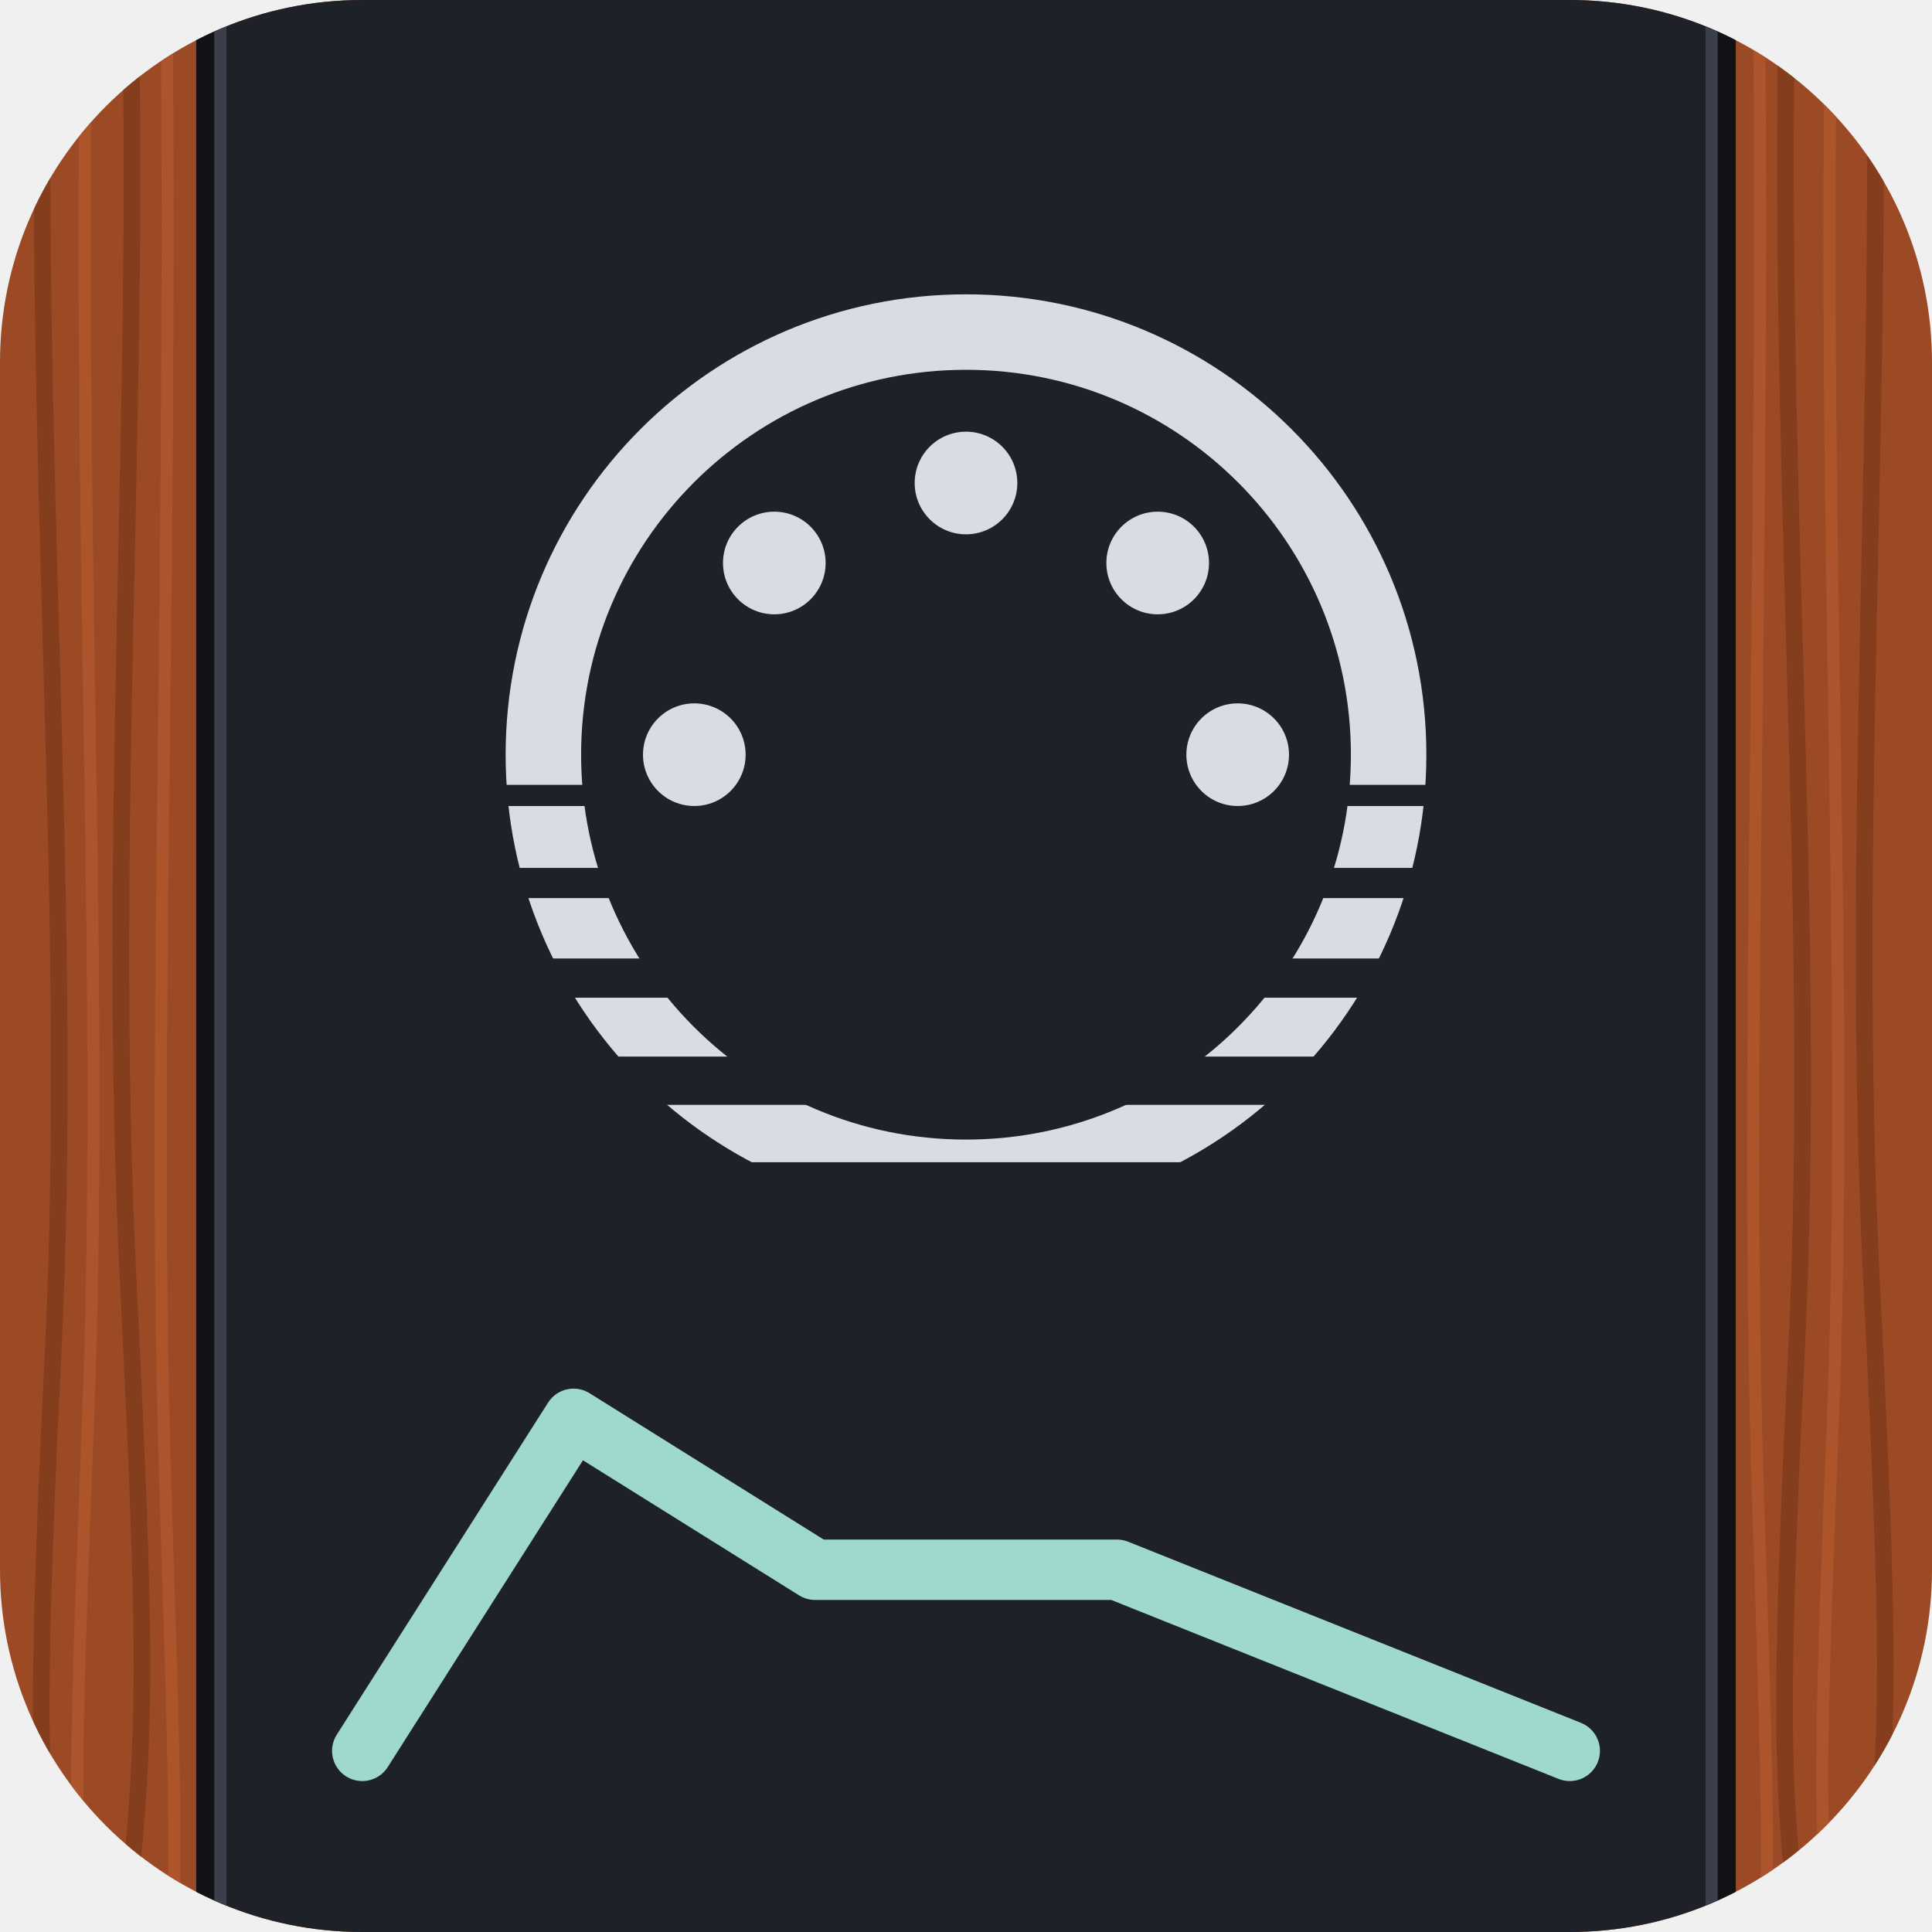
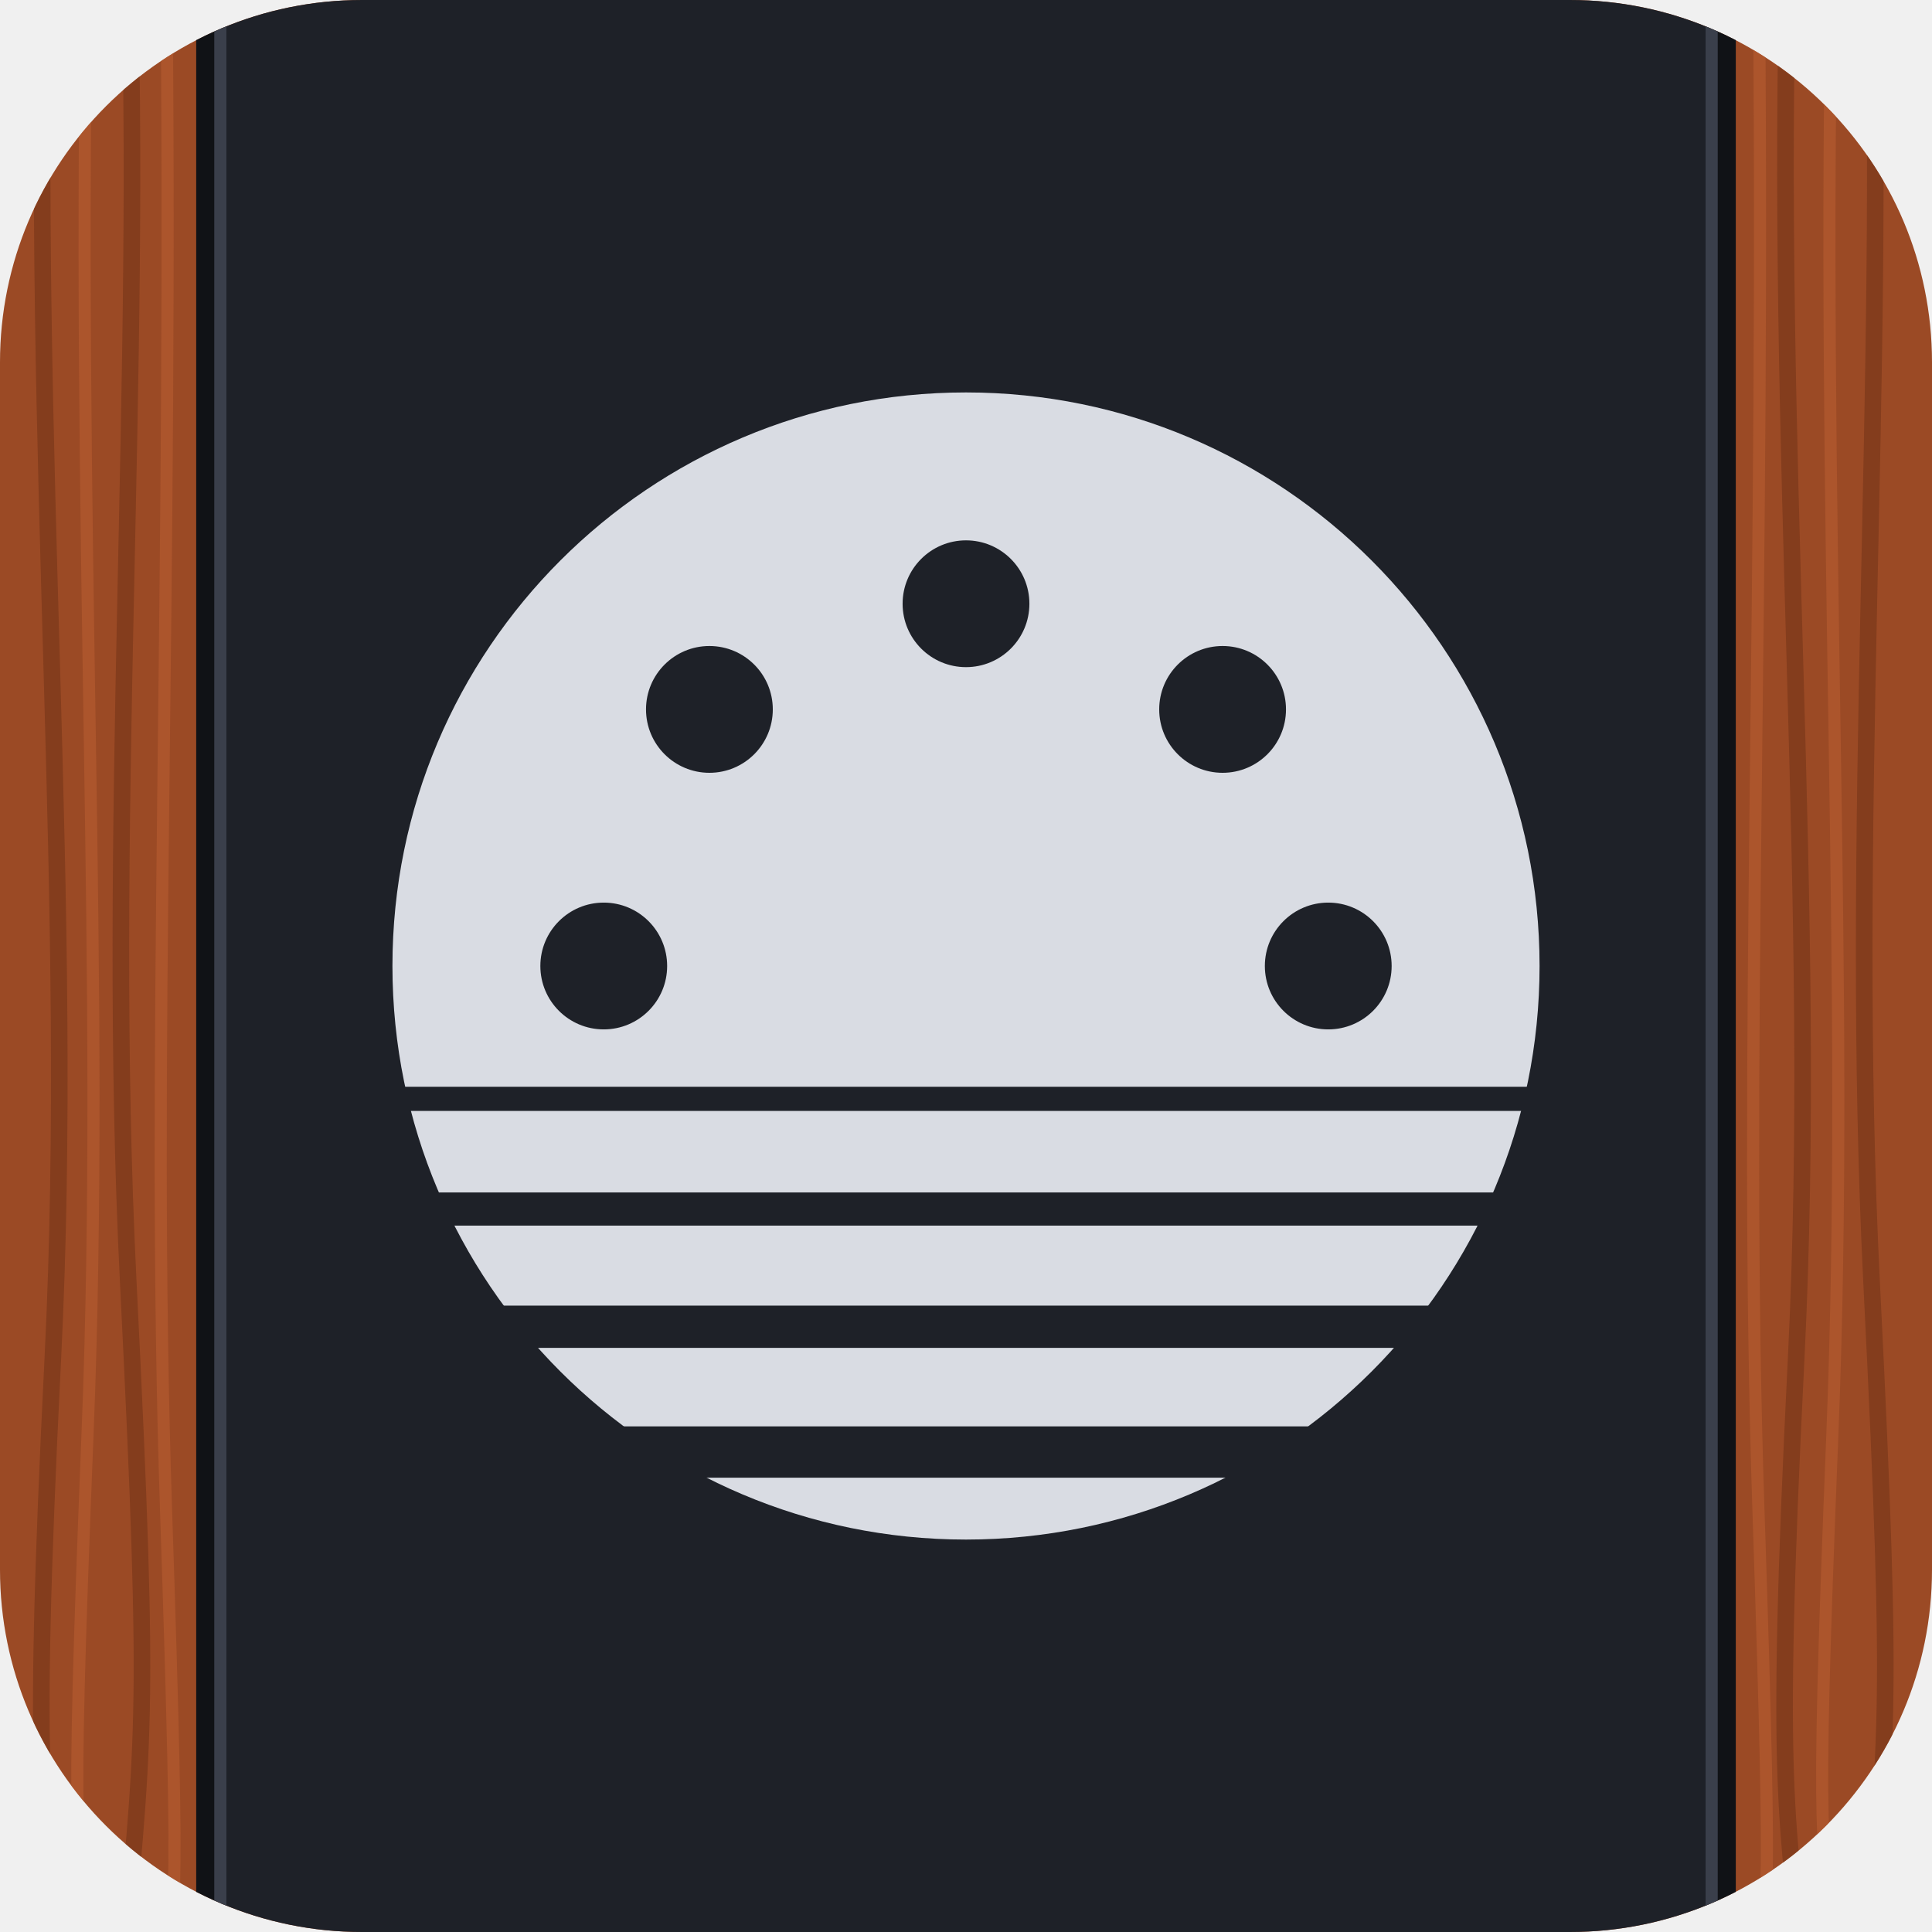
<svg xmlns="http://www.w3.org/2000/svg" viewBox="0 0 128 128" width="128" height="128" role="img" aria-label="deepmind-midi">
  <defs>
    <clipPath id="case">
      <rect width="128" height="128" rx="24" />
    </clipPath>
    <clipPath id="cheeks">
      <rect x="0" width="13" height="128" />
      <rect x="115" width="13" height="128" />
    </clipPath>
    <mask id="cuts">
      <rect width="128" height="128" fill="#fff" />
-       <rect x="0" y="52" width="128" height="1.4" fill="#000" />
-       <rect x="0" y="57.5" width="128" height="2" fill="#000" />
-       <rect x="0" y="63.5" width="128" height="2.6" fill="#000" />
-       <rect x="0" y="70" width="128" height="3.2" fill="#000" />
-       <rect x="0" y="77" width="128" height="4" fill="#000" />
+       <rect x="0" y="72" width="128" height="1.6" fill="#000" />
+       <rect x="0" y="79" width="128" height="2.2" fill="#000" />
+       <rect x="0" y="86.5" width="128" height="2.8" fill="#000" />
+       <rect x="0" y="94.5" width="128" height="3.4" fill="#000" />
    </mask>
  </defs>
  <g clip-path="url(#case)">
    <rect width="128" height="128" fill="#9b4a25" />
    <g clip-path="url(#cheeks)" fill="none" stroke-linecap="round">
      <g stroke="#7a3719" stroke-width="1.1" opacity="0.7">
        <path d="M 3 -4 C 2 30 5 60 3.5 90 S 3 120 4 132" />
        <path d="M 8.5 -4 C 9.5 25 7 55 8.5 85 S 9.5 115 8 132" />
        <path d="M 118.5 -4 C 117.5 30 120.5 60 119 90 S 118.5 120 119.5 132" />
        <path d="M 124 -4 C 125 25 122.5 55 124 85 S 125 115 123.5 132" />
      </g>
      <g stroke="#b85c30" stroke-width="0.8" opacity="0.6">
        <path d="M 5.8 -4 C 5 35 7 65 5.8 95 S 5.2 120 6 132" />
        <path d="M 11 -4 C 11.5 40 10 70 11 100 S 11.5 125 10.8 132" />
        <path d="M 121.4 -4 C 120.6 35 122.6 65 121.4 95 S 120.8 120 121.6 132" />
        <path d="M 116.5 -4 C 117 40 115.5 70 116.5 100 S 117 125 116.3 132" />
      </g>
    </g>
    <rect x="13" width="102" height="128" fill="#1e2128" />
    <rect x="13" width="1.2" height="128" fill="#000" opacity="0.45" />
    <rect x="113.8" width="1.2" height="128" fill="#000" opacity="0.45" />
    <rect x="14.2" width="0.8" height="128" fill="#3a3f4b" />
    <rect x="113" width="0.8" height="128" fill="#3a3f4b" />
  </g>
-   <circle cx="64" cy="50" r="28" fill="none" stroke="#d9dce3" stroke-width="5" mask="url(#cuts)" />
-   <g fill="#d9dce3">
-     <circle cx="64" cy="32" r="3.4" />
-     <circle cx="51.3" cy="37.3" r="3.4" />
-     <circle cx="76.7" cy="37.3" r="3.4" />
-     <circle cx="46" cy="50" r="3.4" />
-     <circle cx="82" cy="50" r="3.4" />
+   <g mask="url(#cuts)">
+     <circle cx="64" cy="64" r="38" fill="#d9dce3" />
+     <g fill="#1e2128">
+       <circle cx="64" cy="40" r="4.2" />
+       <circle cx="47" cy="47" r="4.2" />
+       <circle cx="81" cy="47" r="4.2" />
+       <circle cx="40" cy="64" r="4.2" />
+       <circle cx="88" cy="64" r="4.2" />
+     </g>
  </g>
-   <polyline points="24,116 38,94 54,104 74,104 104,116" fill="none" stroke="#9fd8cf" stroke-width="4" stroke-linecap="round" stroke-linejoin="round" />
</svg>
